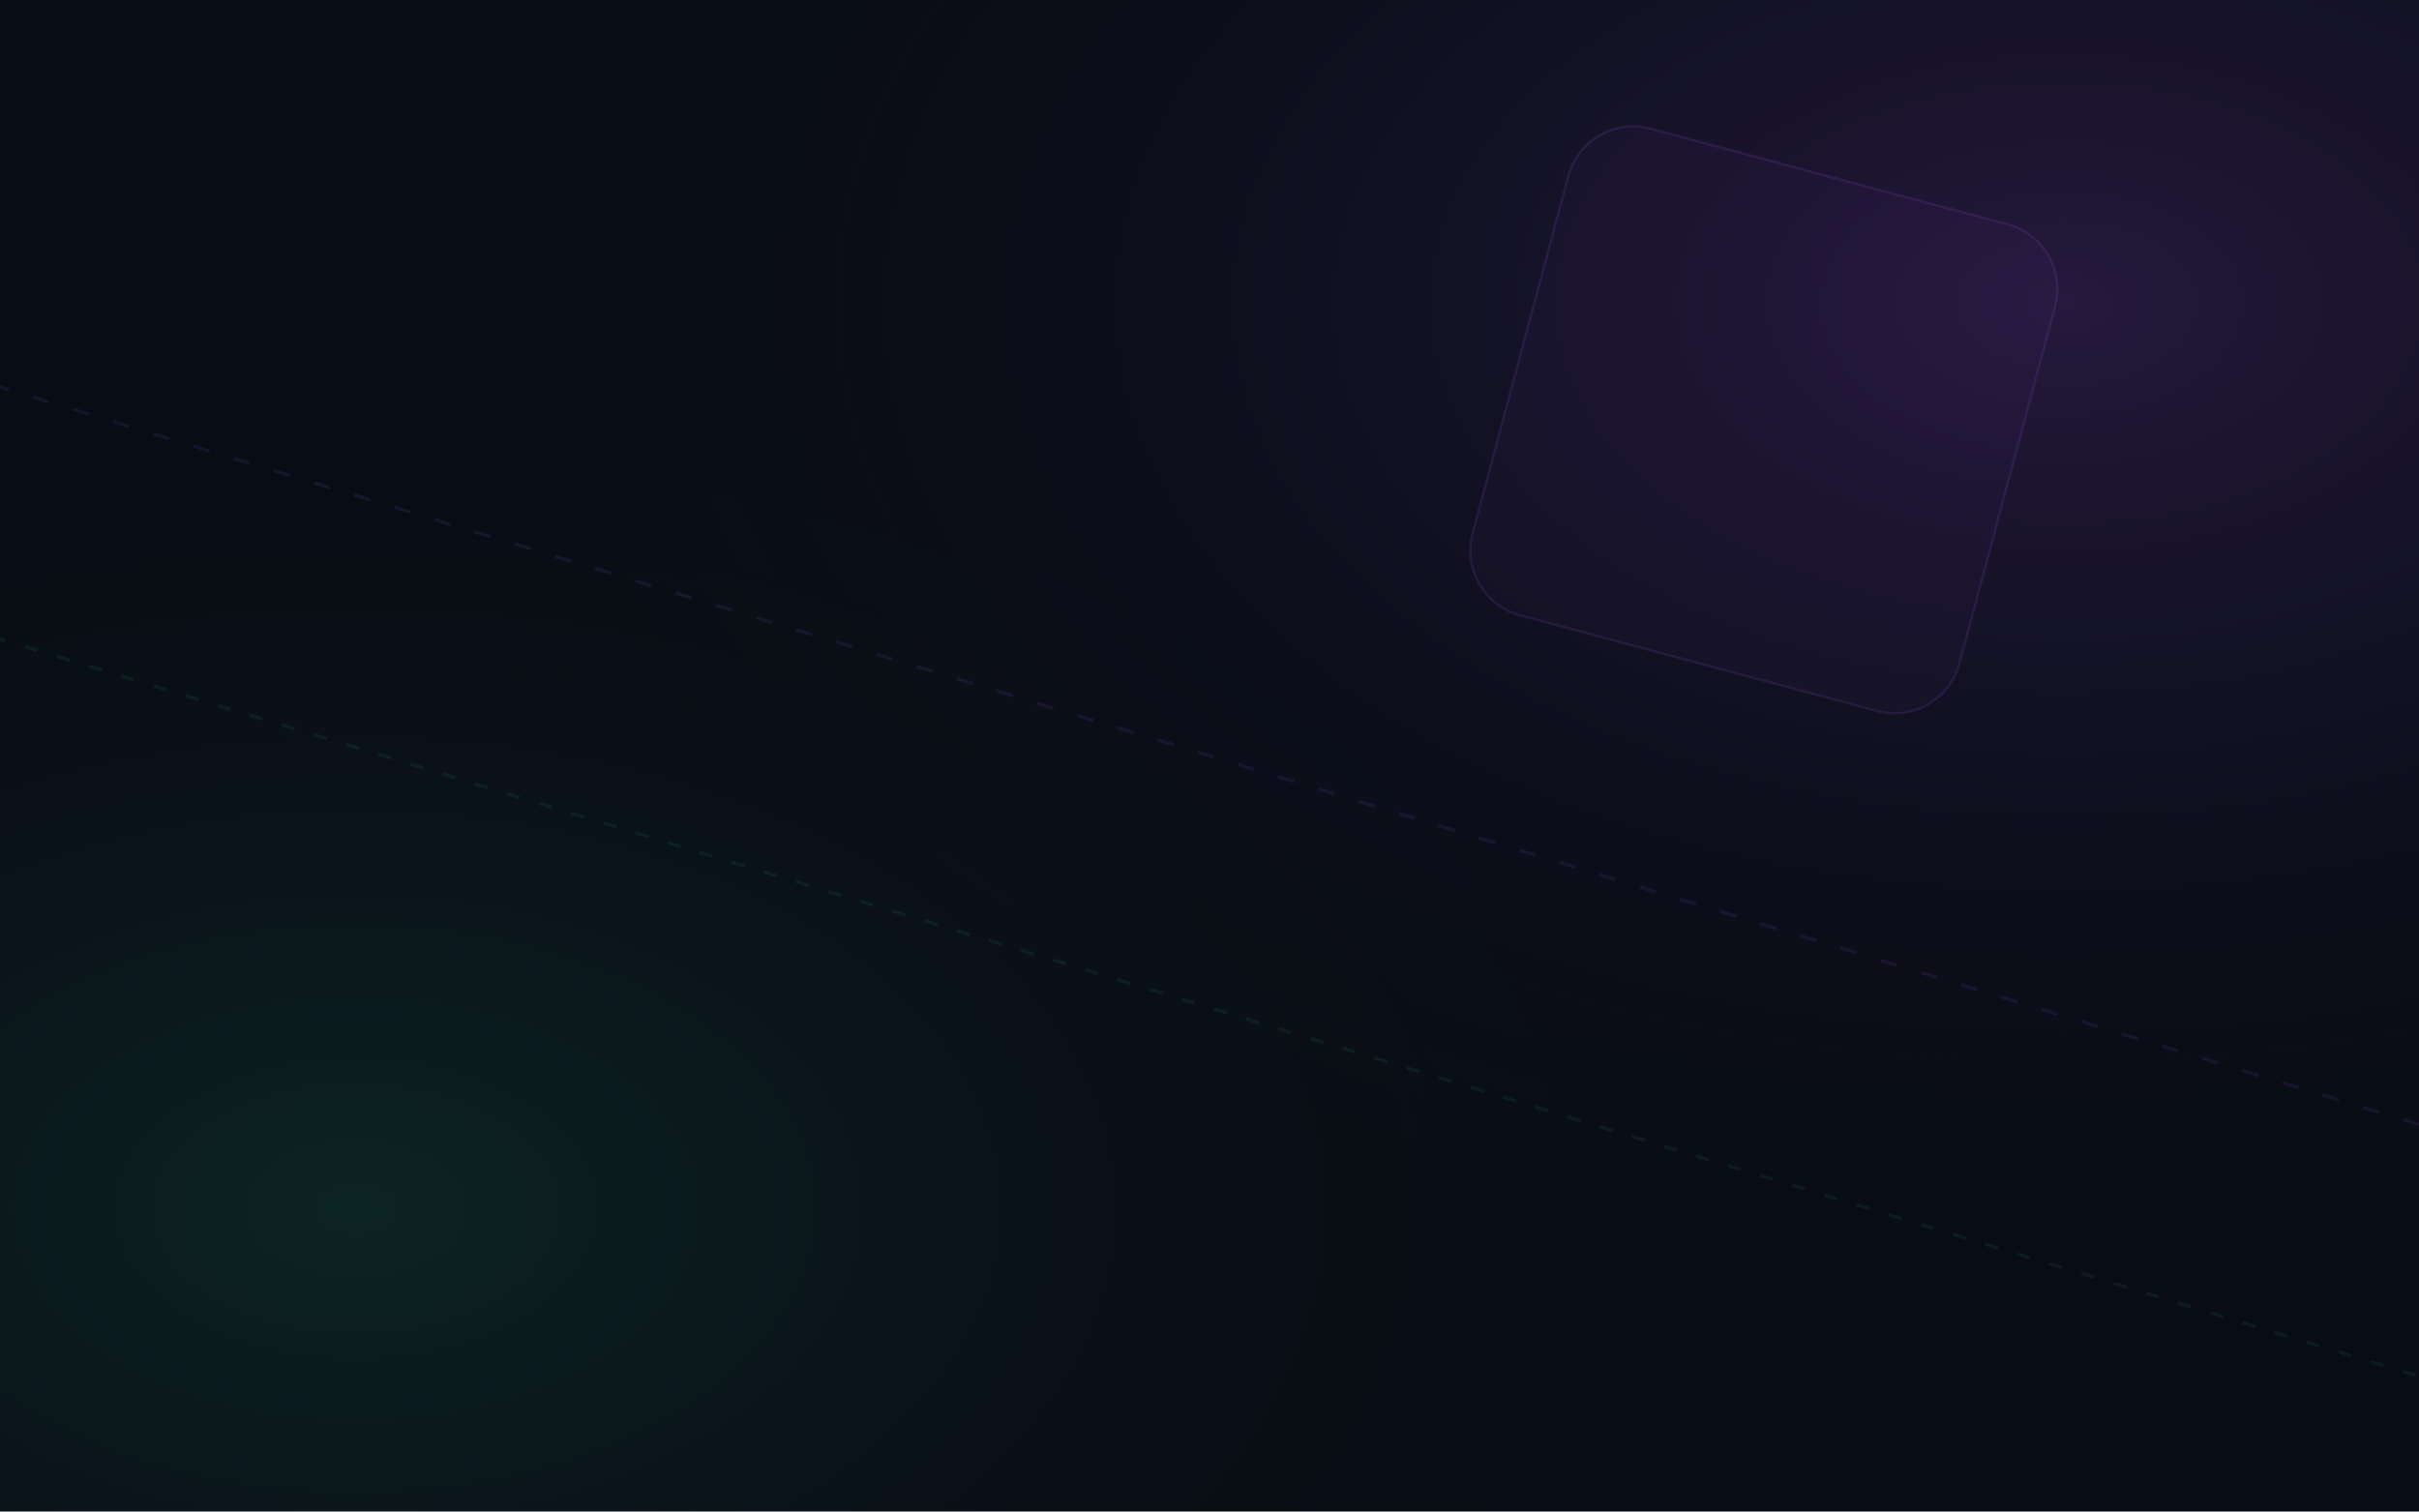
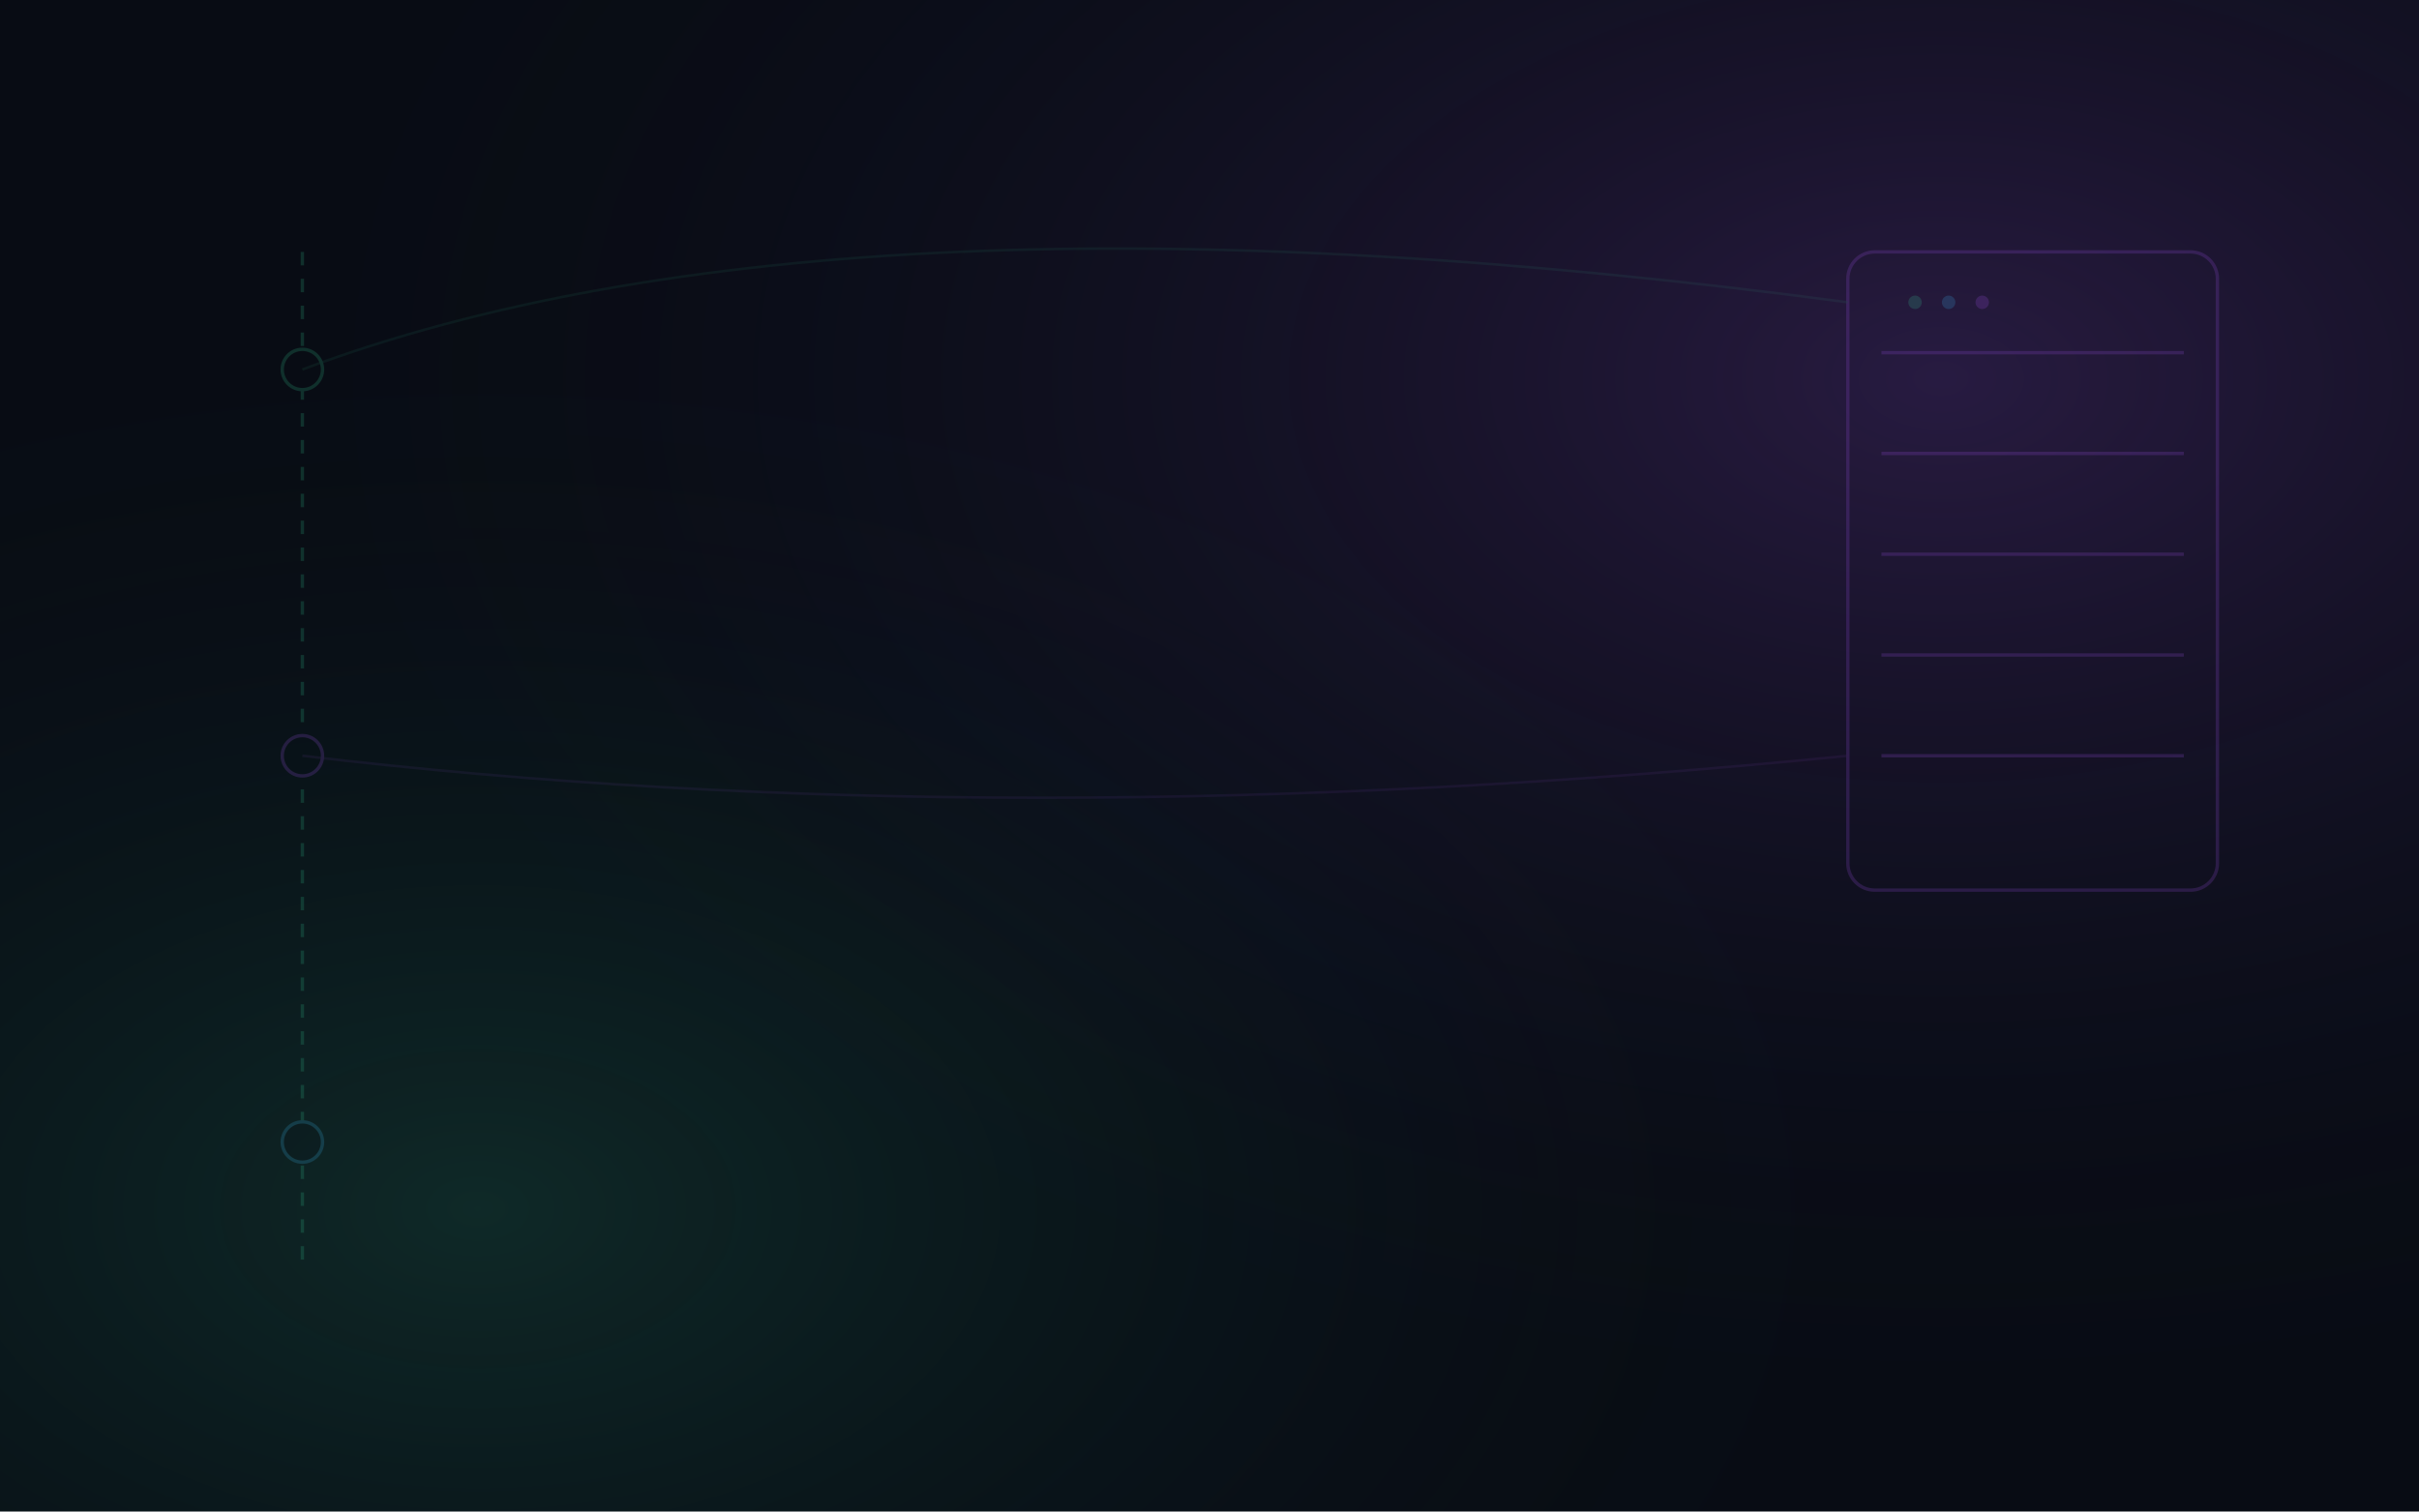
<svg xmlns="http://www.w3.org/2000/svg" width="1440" height="900" viewBox="0 0 1440 900" fill="none">
  <defs>
-     <radialGradient id="exp_g1" cx="85%" cy="20%" r="65%">
-       <stop offset="0%" stop-color="#A855F7" stop-opacity="0.18" />
-       <stop offset="100%" stop-color="#0F172A" stop-opacity="0" />
+     <radialGradient id="ex_g1" cx="80%" cy="25%" r="70%">
+       <stop offset="0%" stop-color="#A855F7" stop-opacity="0.2" />
+       <stop offset="100%" stop-color="#080C14" stop-opacity="0" />
    </radialGradient>
-     <radialGradient id="exp_g2" cx="15%" cy="80%" r="55%">
-       <stop offset="0%" stop-color="#34D399" stop-opacity="0.12" />
-       <stop offset="100%" stop-color="#0F172A" stop-opacity="0" />
+     <radialGradient id="ex_g2" cx="20%" cy="80%" r="60%">
+       <stop offset="0%" stop-color="#34D399" stop-opacity="0.15" />
+       <stop offset="100%" stop-color="#080C14" stop-opacity="0" />
    </radialGradient>
  </defs>
  <rect width="1440" height="900" fill="#080C14" />
-   <rect width="1440" height="900" fill="url(#exp_g1)" />
-   <rect width="1440" height="900" fill="url(#exp_g2)" />
-   <path d="M-100 200 L1540 700" stroke="rgba(168, 85, 247, 0.1)" stroke-width="2" stroke-dasharray="10 15" />
-   <path d="M-100 350 L1540 850" stroke="rgba(52, 211, 153, 0.08)" stroke-width="2" stroke-dasharray="8 12" />
-   <rect x="900" y="100" width="300" height="300" rx="40" fill="rgba(168, 85, 247, 0.03)" stroke="rgba(168, 85, 247, 0.12)" stroke-width="1.5" transform="rotate(15 1050 250)" />
+   <rect width="1440" height="900" fill="url(#ex_g1)" />
+   <rect width="1440" height="900" fill="url(#ex_g2)" />
+   <g opacity="0.18">
+     <rect x="1100" y="150" width="220" height="380" rx="16" stroke="#A855F7" stroke-width="2" fill="none" />
+     <line x1="1120" y1="210" x2="1300" y2="210" stroke="#A855F7" stroke-width="2" />
+     <line x1="1120" y1="270" x2="1300" y2="270" stroke="#A855F7" stroke-width="2" />
+     <line x1="1120" y1="330" x2="1300" y2="330" stroke="#A855F7" stroke-width="2" />
+     <line x1="1120" y1="390" x2="1300" y2="390" stroke="#A855F7" stroke-width="2" />
+     <line x1="1120" y1="450" x2="1300" y2="450" stroke="#A855F7" stroke-width="2" />
+     <circle cx="1140" cy="180" r="4" fill="#34D399" />
+     <circle cx="1160" cy="180" r="4" fill="#38BDF8" />
+     <circle cx="1180" cy="180" r="4" fill="#A855F7" />
+     <path d="M 180 150 L 180 750" stroke="#34D399" stroke-width="2" stroke-dasharray="8 8" />
+     <circle cx="180" cy="220" r="12" fill="#080C14" stroke="#34D399" stroke-width="2" />
+     <circle cx="180" cy="450" r="12" fill="#080C14" stroke="#A855F7" stroke-width="2" />
+     <circle cx="180" cy="680" r="12" fill="#080C14" stroke="#38BDF8" stroke-width="2" />
+     <path d="M 180 220 Q 500 100, 1100 180" fill="none" stroke="rgba(52, 211, 153, 0.4)" stroke-width="1.5" />
+     <path d="M 180 450 Q 600 500, 1100 450" fill="none" stroke="rgba(168, 85, 247, 0.4)" stroke-width="1.5" />
+   </g>
</svg>
